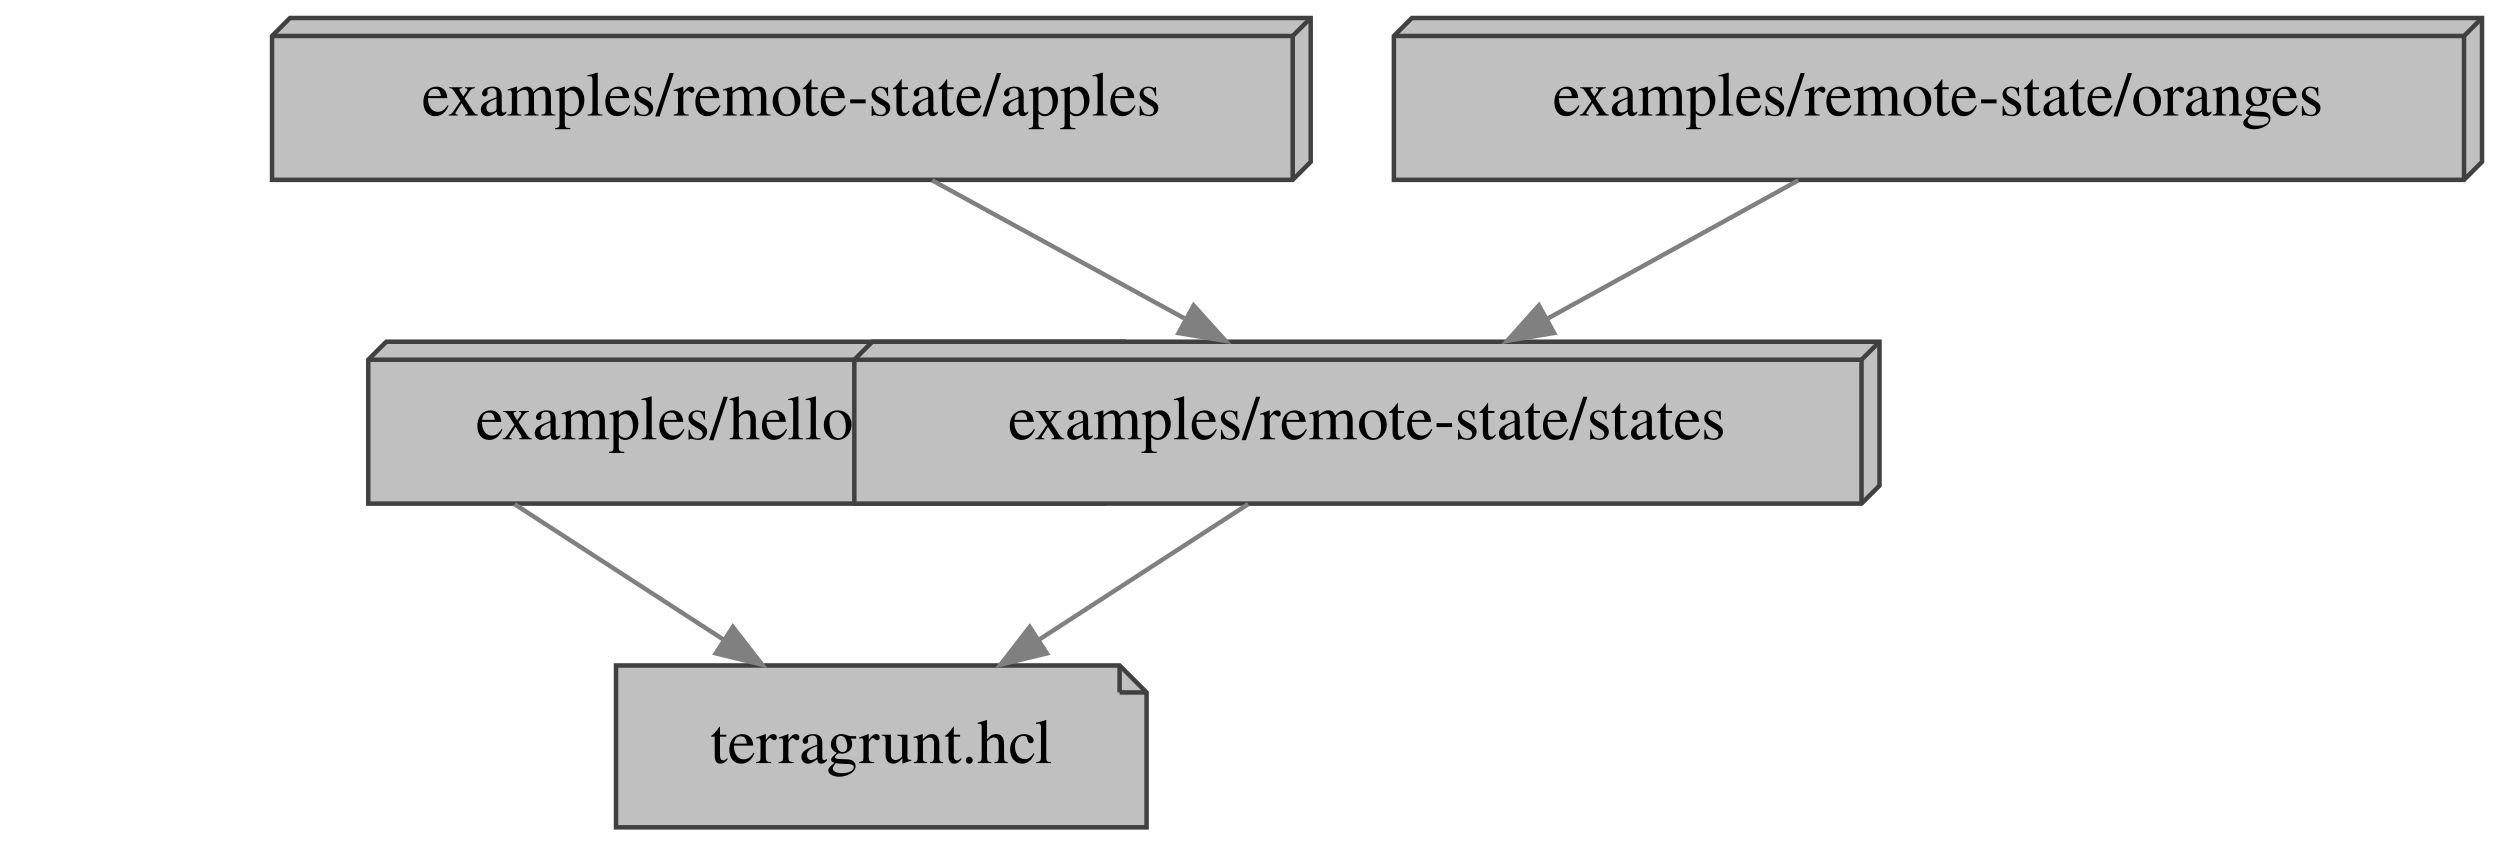
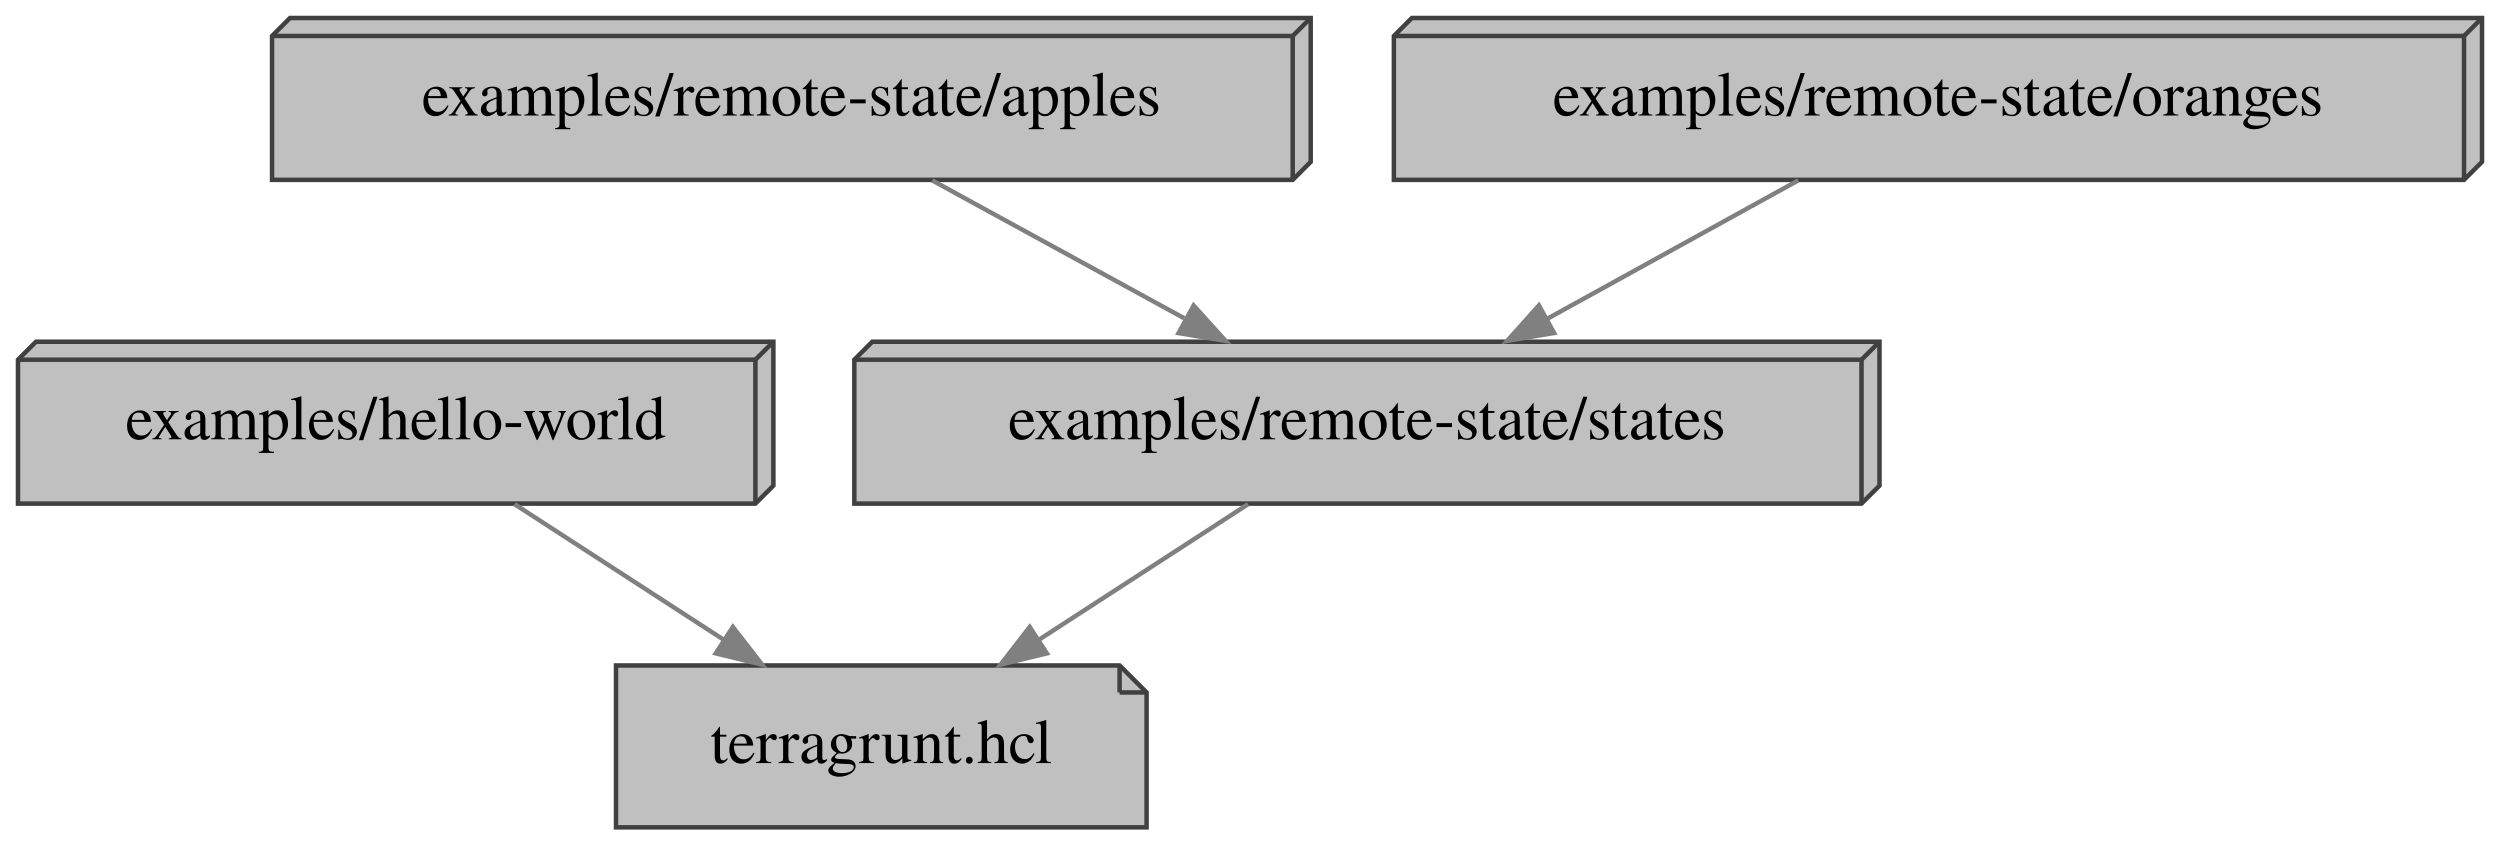
<svg xmlns="http://www.w3.org/2000/svg" width="556pt" height="188pt" viewBox="0.00 0.00 556.00 188.00">
  <g id="graph0" class="graph" transform="scale(1 1) rotate(0) translate(4 184)">
    <polygon fill="transparent" stroke="transparent" points="-4,4 -4,-184 552,-184 552,4 -4,4" />
    <g id="node1" class="node">
      <polygon fill="#c0c0c0" stroke="#404040" points="245,-36 133,-36 133,0 251,0 251,-30 245,-36" />
      <polyline fill="none" stroke="#404040" points="245,-36 245,-30 " />
      <polyline fill="none" stroke="#404040" points="251,-30 245,-30 " />
      <text text-anchor="middle" x="192" y="-14.3" font-family="Times,serif" font-size="14.00">terragrunt.hcl</text>
    </g>
    <g id="node2" class="node">
-       <polygon fill="#c0c0c0" stroke="#404040" points="245.9,-108 81.9,-108 77.9,-104 77.9,-72 241.9,-72 245.9,-76 245.9,-108" />
-       <polyline fill="none" stroke="#404040" points="241.9,-104 77.9,-104 " />
-       <polyline fill="none" stroke="#404040" points="241.9,-104 241.9,-72 " />
-       <polyline fill="none" stroke="#404040" points="241.9,-104 245.9,-108 " />
-       <text text-anchor="middle" x="161.9" y="-86.3" font-family="Times,serif" font-size="14.00">examples/hello-world</text>
+       <polygon fill="#c0c0c0" stroke="#404040" points="168,-108 4,-108 0,-104 0,-72 164,-72 168,-76 168,-108" />
+       <polyline fill="none" stroke="#404040" points="164,-104 0,-104 " />
+       <polyline fill="none" stroke="#404040" points="164,-104 164,-72 " />
+       <polyline fill="none" stroke="#404040" points="164,-104 168,-108 " />
+       <text text-anchor="middle" x="84" y="-86.3" font-family="Times,serif" font-size="14.00">examples/hello-world</text>
    </g>
    <g id="edge1" class="edge">
      <path fill="none" stroke="#808080" d="M110.42,-71.88C124.41,-62.81 141.78,-51.55 156.89,-41.76" />
      <polygon fill="#808080" stroke="#808080" points="158.99,-44.57 165.48,-36.19 155.18,-38.69 158.99,-44.57" />
    </g>
    <g id="node3" class="node">
      <polygon fill="#c0c0c0" stroke="#404040" points="287.5,-180 60.5,-180 56.5,-176 56.5,-144 283.5,-144 287.5,-148 287.5,-180" />
      <polyline fill="none" stroke="#404040" points="283.5,-176 56.5,-176 " />
      <polyline fill="none" stroke="#404040" points="283.5,-176 283.5,-144 " />
      <polyline fill="none" stroke="#404040" points="283.5,-176 287.5,-180 " />
      <text text-anchor="middle" x="172" y="-158.3" font-family="Times,serif" font-size="14.00">examples/remote-state/apples</text>
    </g>
    <g id="node4" class="node">
      <polygon fill="#c0c0c0" stroke="#404040" points="414,-108 190,-108 186,-104 186,-72 410,-72 414,-76 414,-108" />
      <polyline fill="none" stroke="#404040" points="410,-104 186,-104 " />
      <polyline fill="none" stroke="#404040" points="410,-104 410,-72 " />
      <polyline fill="none" stroke="#404040" points="410,-104 414,-108 " />
      <text text-anchor="middle" x="300" y="-86.3" font-family="Times,serif" font-size="14.00">examples/remote-state/states</text>
    </g>
    <g id="edge2" class="edge">
      <path fill="none" stroke="#808080" d="M203.31,-143.88C220.2,-134.64 241.25,-123.13 259.38,-113.21" />
      <polygon fill="#808080" stroke="#808080" points="261.47,-116.06 268.57,-108.19 258.11,-109.92 261.47,-116.06" />
    </g>
    <g id="edge4" class="edge">
      <path fill="none" stroke="#808080" d="M273.58,-71.88C259.59,-62.81 242.22,-51.55 227.11,-41.76" />
      <polygon fill="#808080" stroke="#808080" points="228.82,-38.69 218.52,-36.19 225.01,-44.57 228.82,-38.69" />
    </g>
    <g id="node5" class="node">
      <polygon fill="#c0c0c0" stroke="#404040" points="548,-180 310,-180 306,-176 306,-144 544,-144 548,-148 548,-180" />
      <polyline fill="none" stroke="#404040" points="544,-176 306,-176 " />
      <polyline fill="none" stroke="#404040" points="544,-176 544,-144 " />
      <polyline fill="none" stroke="#404040" points="544,-176 548,-180 " />
      <text text-anchor="middle" x="427" y="-158.3" font-family="Times,serif" font-size="14.00">examples/remote-state/oranges</text>
    </g>
    <g id="edge3" class="edge">
      <path fill="none" stroke="#808080" d="M395.93,-143.88C379.17,-134.64 358.29,-123.13 340.3,-113.21" />
      <polygon fill="#808080" stroke="#808080" points="341.63,-109.95 331.19,-108.19 338.26,-116.08 341.63,-109.95" />
    </g>
  </g>
</svg>
